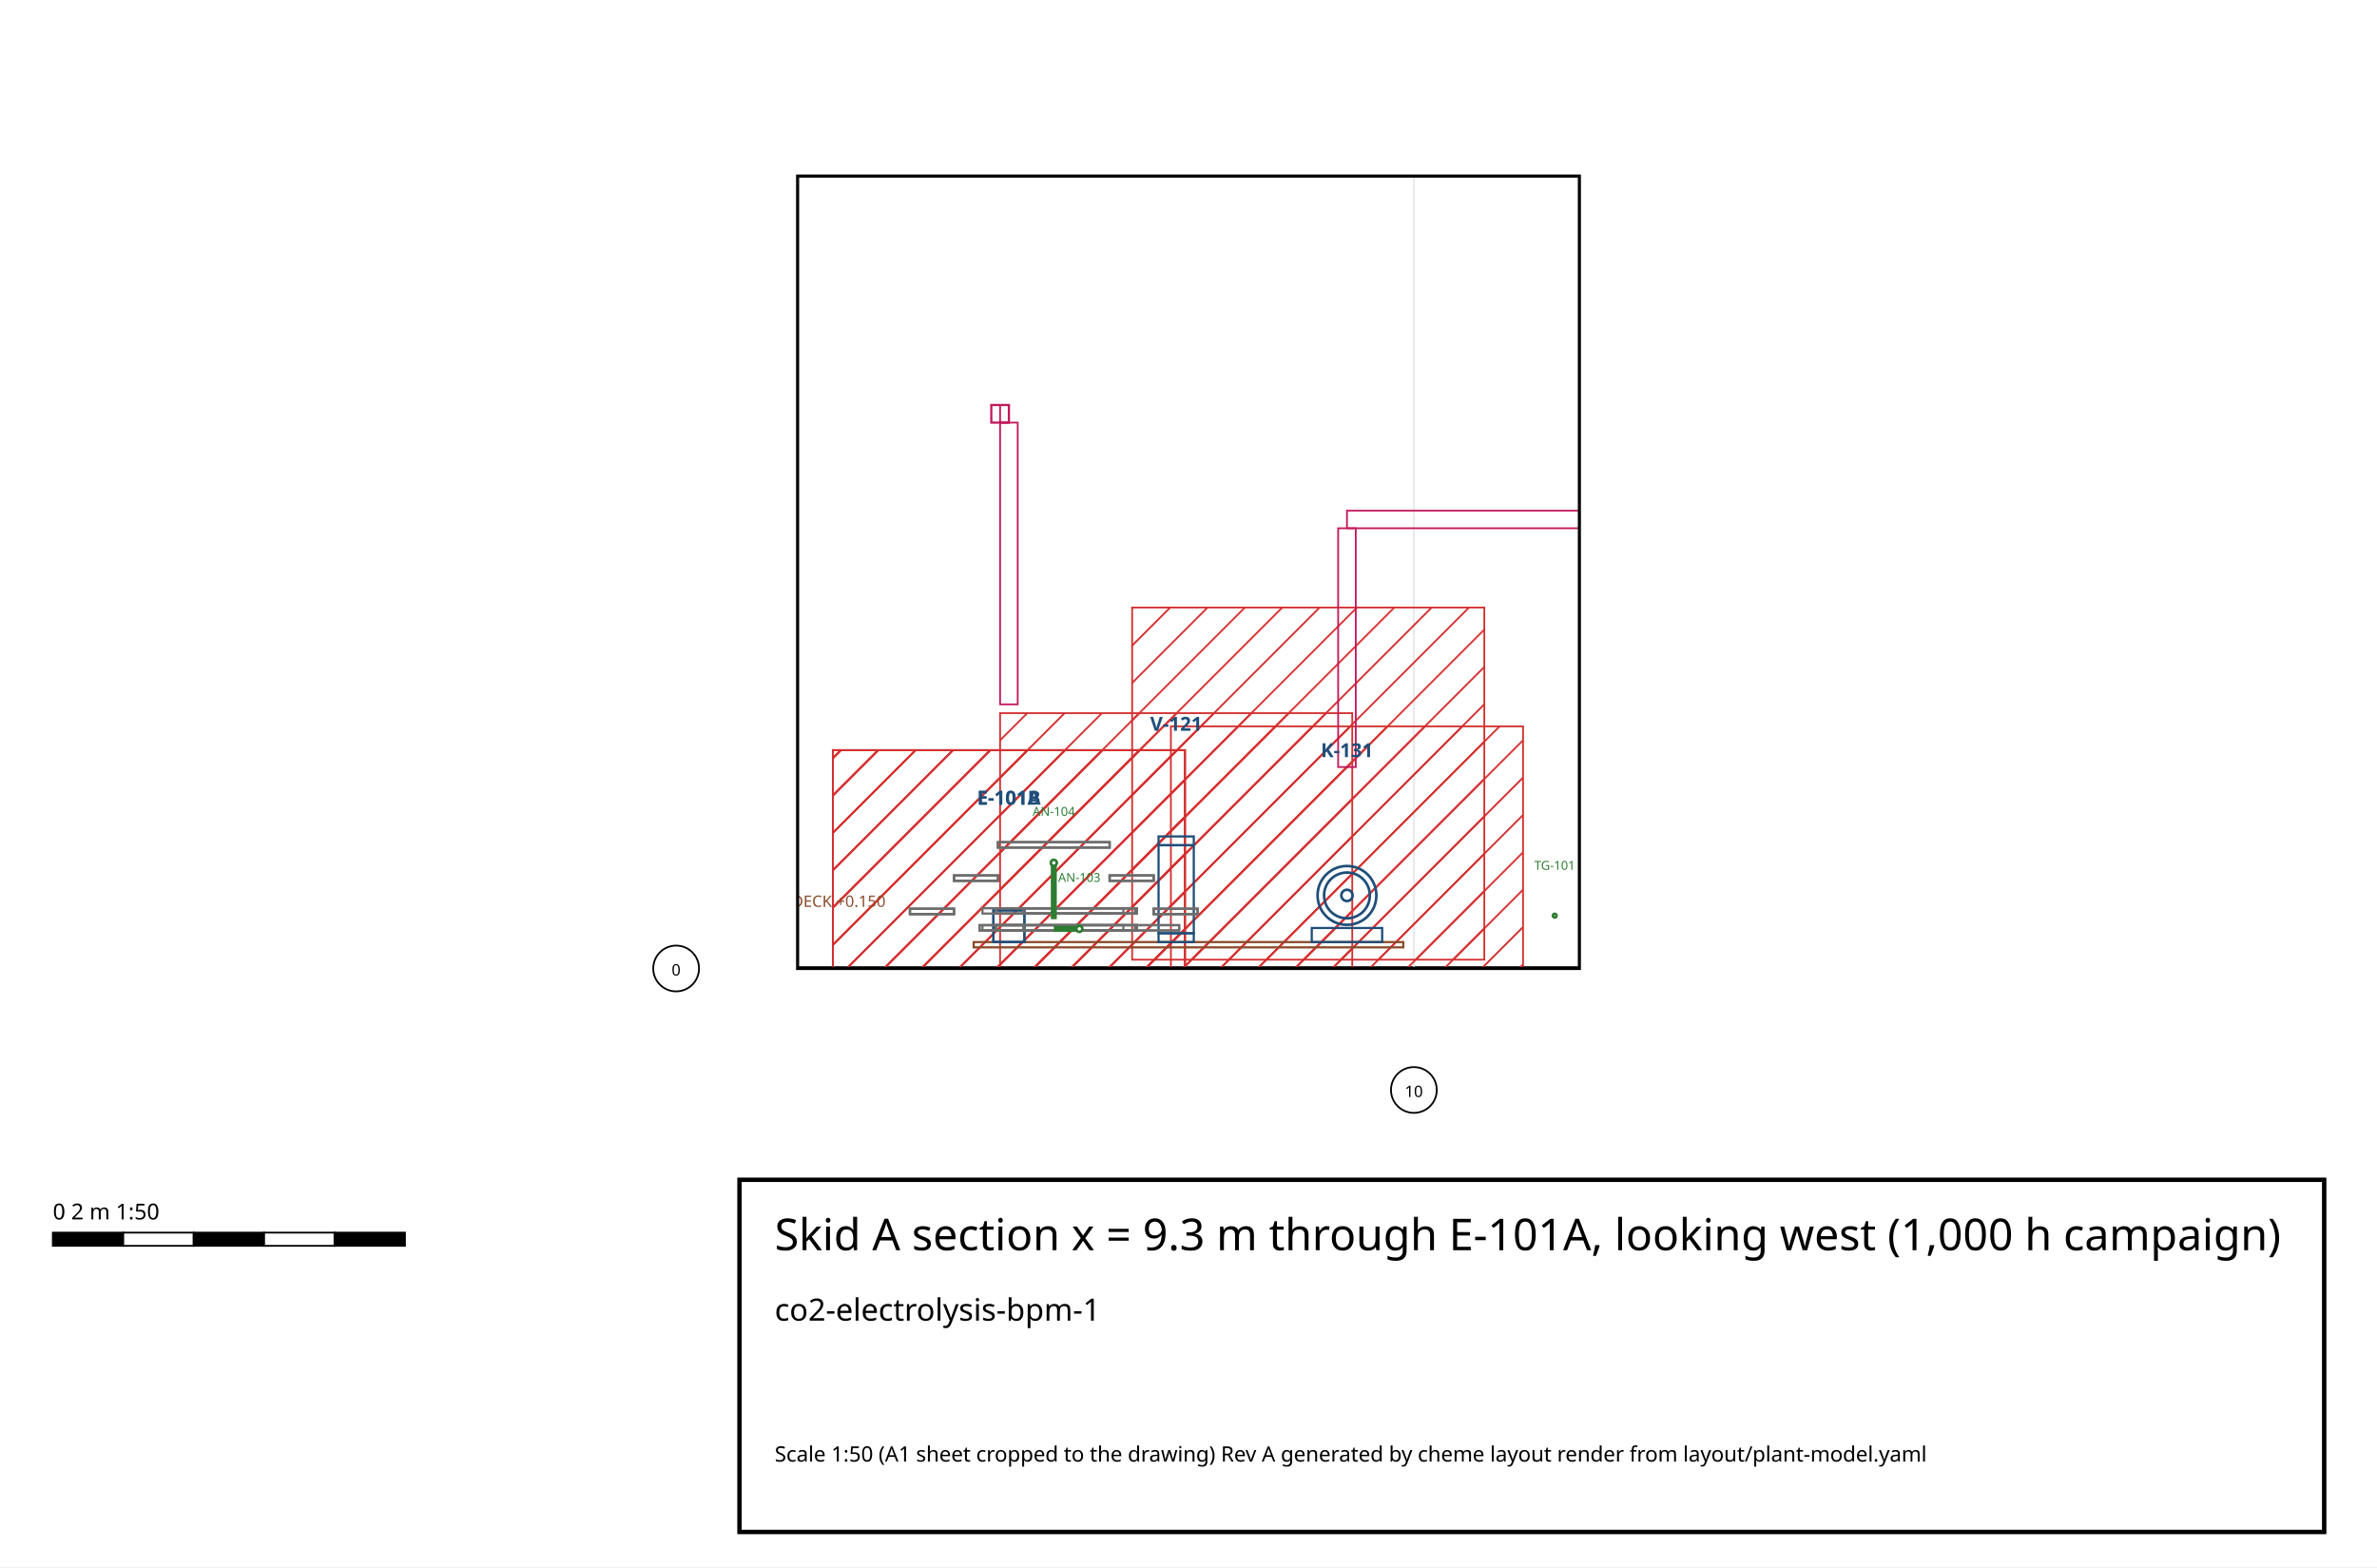
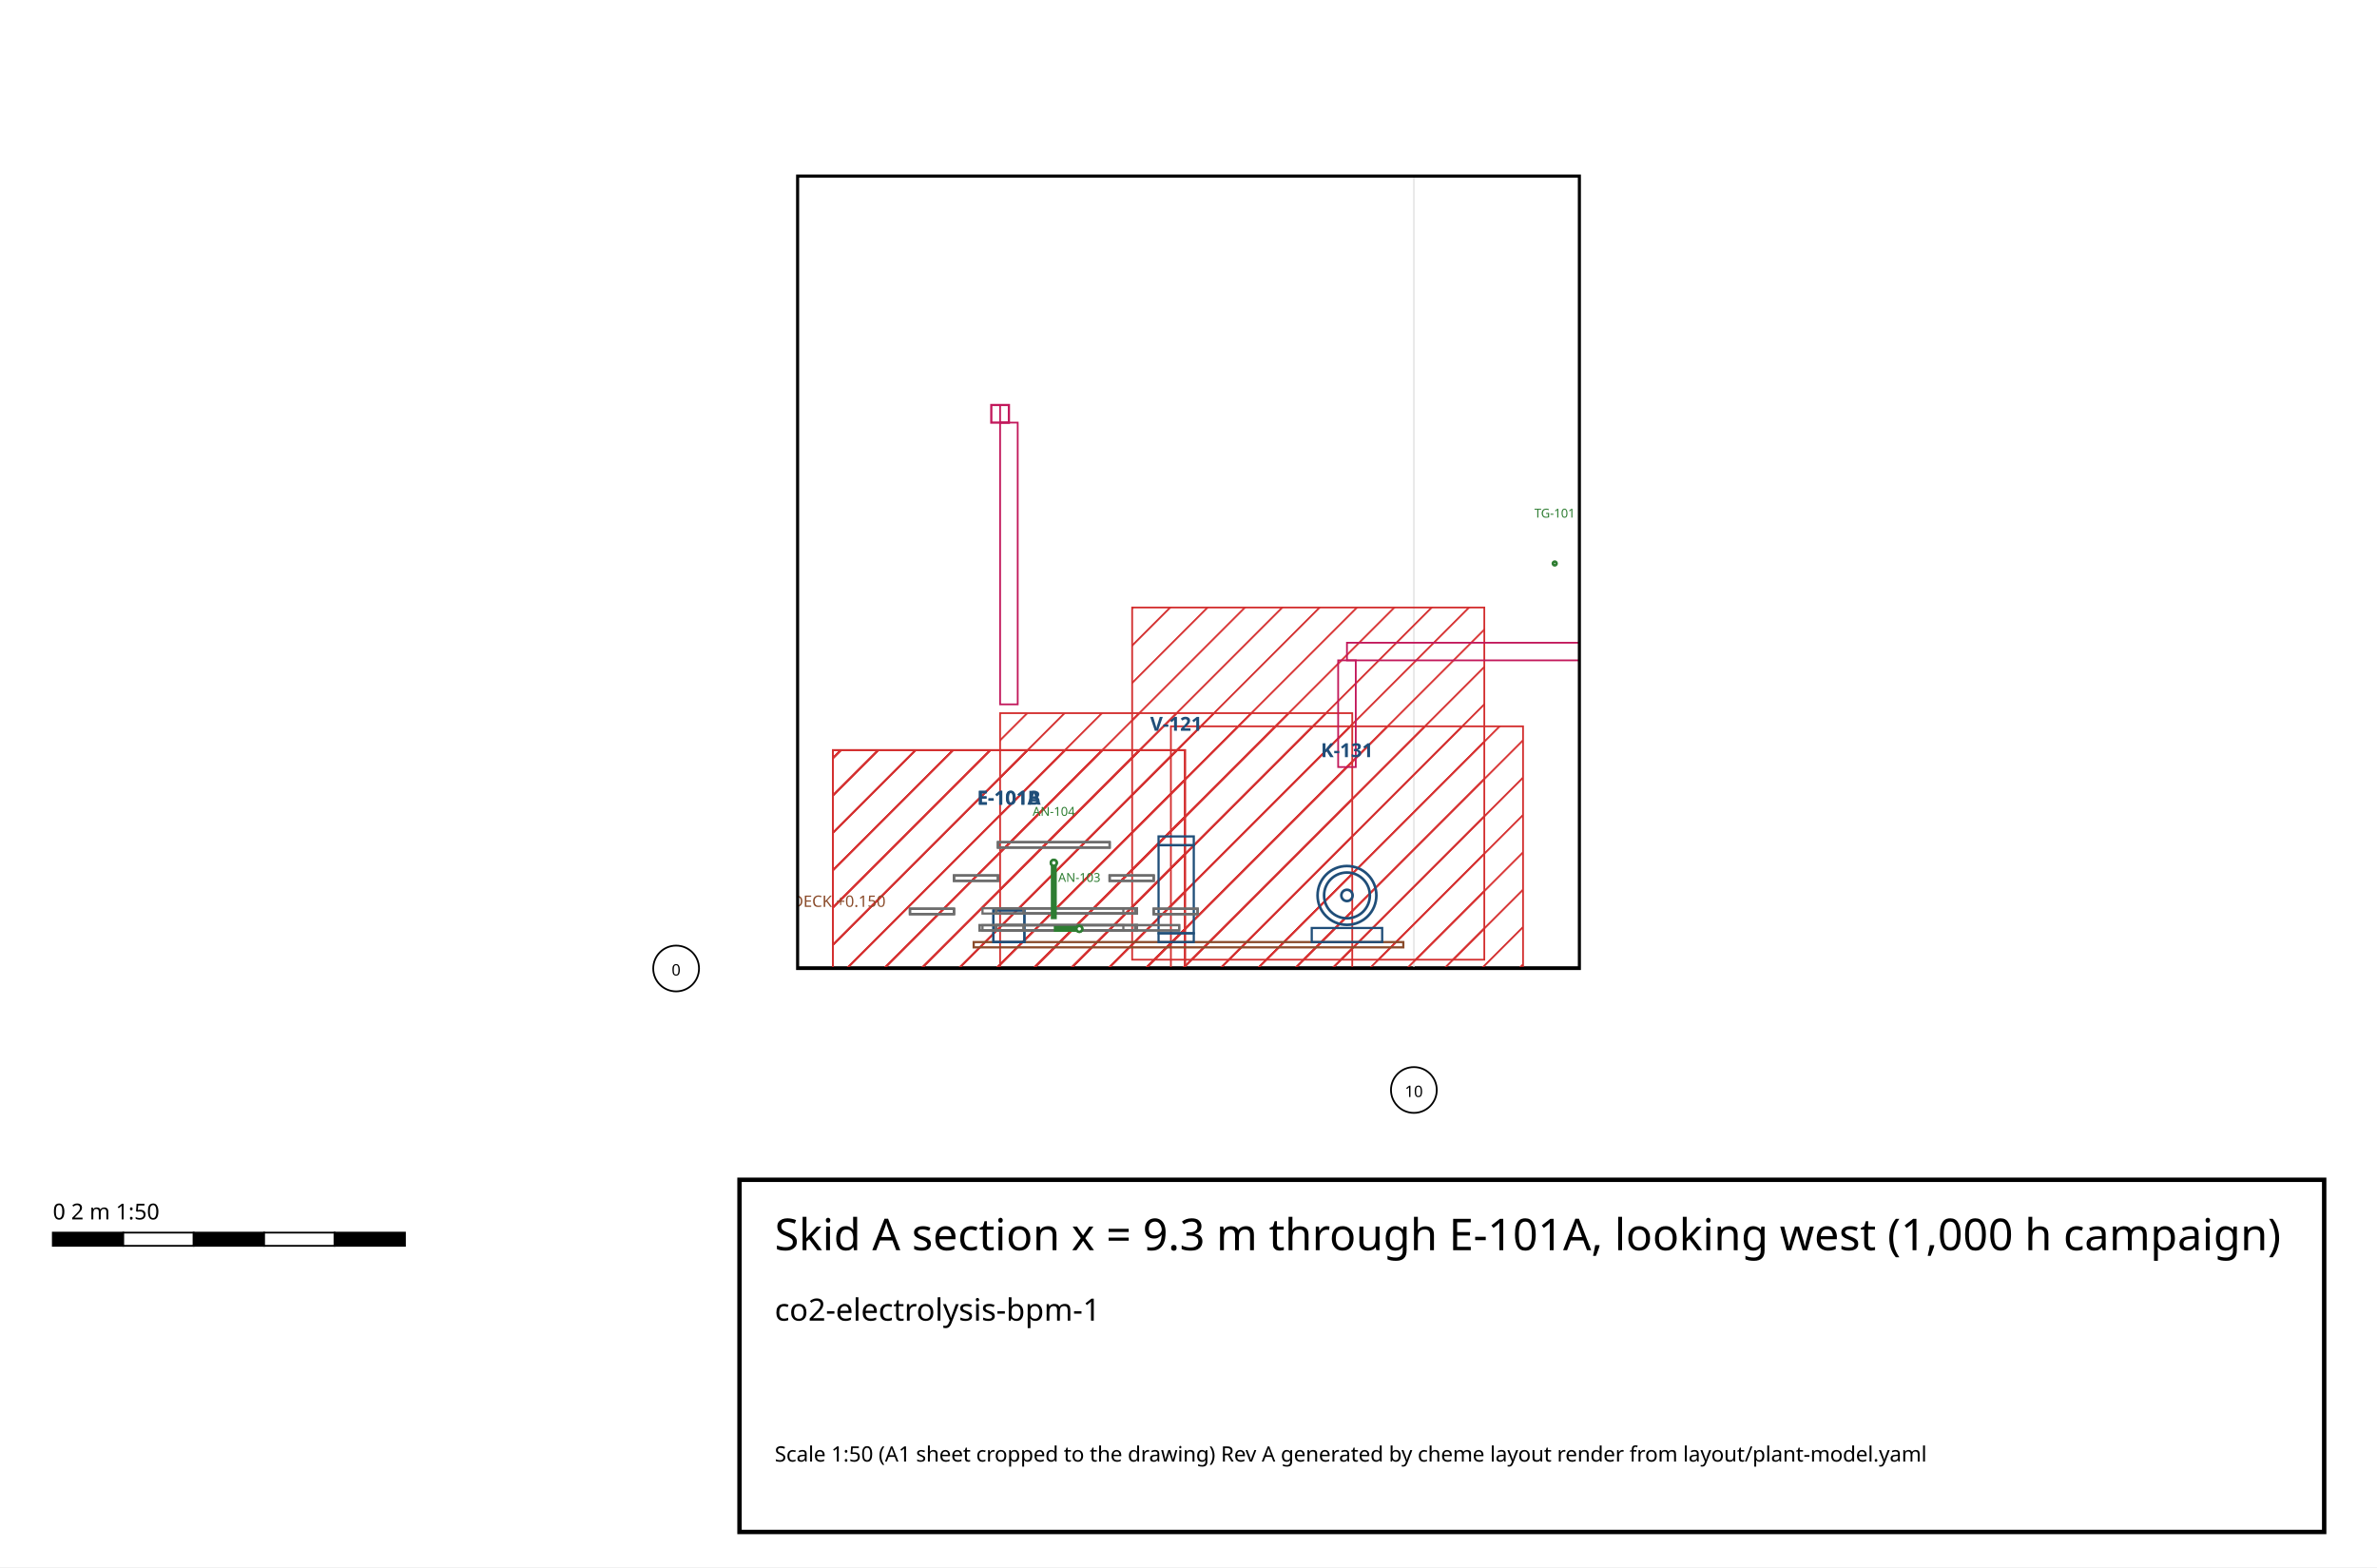
<svg xmlns="http://www.w3.org/2000/svg" width="270.00" height="178.00" viewBox="285.50 217.00 270.00 178.00">
  <defs>
    <pattern id="hatch-hazardous" width="3" height="3" patternUnits="userSpaceOnUse" patternTransform="rotate(45)">
      <line x1="0" y1="0" x2="0" y2="3" stroke="#d32f2f" stroke-width="0.4" />
    </pattern>
    <pattern id="hatch-oxygen_enriched" width="3" height="3" patternUnits="userSpaceOnUse" patternTransform="rotate(45)">
      <line x1="0" y1="0" x2="0" y2="3" stroke="#1976d2" stroke-width="0.4" />
    </pattern>
    <pattern id="hatch-oxygen_deficient" width="3" height="3" patternUnits="userSpaceOnUse" patternTransform="rotate(45)">
      <line x1="0" y1="0" x2="0" y2="3" stroke="#7b1fa2" stroke-width="0.4" />
    </pattern>
    <pattern id="hatch-keep_clear" width="3" height="3" patternUnits="userSpaceOnUse" patternTransform="rotate(45)">
      <line x1="0" y1="0" x2="0" y2="3" stroke="#ef6c00" stroke-width="0.4" />
    </pattern>
    <pattern id="hatch-laydown" width="3" height="3" patternUnits="userSpaceOnUse" patternTransform="rotate(45)">
      <line x1="0" y1="0" x2="0" y2="3" stroke="#8d6e63" stroke-width="0.4" />
    </pattern>
    <pattern id="hatch-maintenance" width="3" height="3" patternUnits="userSpaceOnUse" patternTransform="rotate(45)">
      <line x1="0" y1="0" x2="0" y2="3" stroke="#f9a825" stroke-width="0.4" />
    </pattern>
    <pattern id="hatch-escape" width="3" height="3" patternUnits="userSpaceOnUse" patternTransform="rotate(45)">
      <line x1="0" y1="0" x2="0" y2="3" stroke="#2e7d32" stroke-width="0.4" />
    </pattern>
    <clipPath id="area">
      <rect x="376.10" y="237.00" width="88.80" height="90.00" />
    </clipPath>
  </defs>
  <rect x="285.50" y="217.00" width="270.00" height="178.00" fill="#ffffff" />
  <g id="drawing" clip-path="url(#area)">
    <g id="grid">
      <polyline points="376.10,327.00 464.90,327.00" fill="none" stroke="#000" stroke-width="0.50" stroke-linecap="butt" id="grade" />
      <line x1="446.10" y1="327.00" x2="446.10" y2="237.00" stroke="#e0e0e0" stroke-width="0.15" />
      <line x1="376.10" y1="327.00" x2="464.90" y2="327.00" stroke="#e0e0e0" stroke-width="0.15" />
    </g>
    <g id="areas" />
    <g id="zones">
      <polygon points="380.10,342.20 420.10,342.20 420.10,302.20 380.10,302.20" fill="url(#hatch-hazardous)" stroke="#d32f2f" stroke-width="0.2" id="zone-Z-HAZ-A-0" />
      <polygon points="380.10,342.20 420.10,342.20 420.10,302.20 380.10,302.20" fill="url(#hatch-hazardous)" stroke="#d32f2f" stroke-width="0.2" id="zone-Z-HAZ-A-1" />
      <polygon points="380.10,342.20 420.10,342.20 420.10,302.20 380.10,302.20" fill="url(#hatch-hazardous)" stroke="#d32f2f" stroke-width="0.2" id="zone-Z-HAZ-A-2" />
      <polygon points="399.10,338.00 439.10,338.00 439.10,298.00 399.10,298.00" fill="url(#hatch-hazardous)" stroke="#d32f2f" stroke-width="0.2" id="zone-Z-HAZ-A-4" />
      <polygon points="418.50,339.50 458.50,339.50 458.50,299.50 418.50,299.50" fill="url(#hatch-hazardous)" stroke="#d32f2f" stroke-width="0.2" id="zone-Z-HAZ-A-5" />
      <polygon points="414.10,326.00 454.10,326.00 454.10,286.00 414.10,286.00" fill="url(#hatch-hazardous)" stroke="#d32f2f" stroke-width="0.2" id="zone-Z-HAZ-A-6" />
      <polygon points="246.10,327.00 376.10,327.00 376.10,321.00 246.10,321.00" fill="url(#hatch-crane_pad)" stroke="#ef6c00" stroke-width="0.2" id="zone-CP-A-0" />
    </g>
    <g id="roads" />
    <g id="buildings" />
    <g id="racks" />
    <g id="structures">
      <polyline points="396.10,325.40 396.10,325.40" fill="none" stroke="#8a4b2a" stroke-width="2.80" stroke-linecap="butt" />
      <polyline points="444.90,325.40 444.90,325.40" fill="none" stroke="#8a4b2a" stroke-width="2.80" stroke-linecap="butt" />
      <polygon points="396.10,324.60 444.90,324.60 444.90,324.00 396.10,324.00" fill="none" stroke="#8a4b2a" stroke-width="0.25" />
      <polyline points="396.10,302.00 396.10,302.00" fill="none" stroke="#8a4b2a" stroke-width="1.00" stroke-linecap="butt" />
      <polyline points="444.90,302.00 444.90,302.00" fill="none" stroke="#8a4b2a" stroke-width="1.00" stroke-linecap="butt" />
    </g>
    <g id="equipment">
      <g id="equipment-E-101A">
        <polygon points="398.34,324.00 401.86,324.00 401.86,320.40 398.34,320.40" fill="none" stroke="#1f4e79" stroke-width="0.25" />
      </g>
      <g id="equipment-E-101B">
        <polygon points="398.34,324.00 401.86,324.00 401.86,320.40 398.34,320.40" fill="none" stroke="#1f4e79" stroke-width="0.25" />
      </g>
      <g id="equipment-V-121">
        <polygon points="417.10,324.00 421.10,324.00 421.10,323.00 417.10,323.00" fill="none" stroke="#1f4e79" stroke-width="0.25" />
        <polygon points="417.10,323.00 421.10,323.00 421.10,313.00 417.10,313.00" fill="none" stroke="#1f4e79" stroke-width="0.25" />
        <polygon points="417.10,313.00 421.10,313.00 421.10,312.00 417.10,312.00" fill="none" stroke="#1f4e79" stroke-width="0.25" />
      </g>
      <g id="equipment-K-131">
        <polygon points="434.50,324.00 442.50,324.00 442.50,322.40 434.50,322.40" fill="none" stroke="#1f4e79" stroke-width="0.25" />
        <circle cx="438.50" cy="318.70" r="3.34" fill="none" stroke="#1f4e79" stroke-width="0.3" />
        <circle cx="438.50" cy="318.70" r="2.60" fill="none" stroke="#1f4e79" stroke-width="0.3" />
        <circle cx="438.50" cy="318.70" r="0.64" fill="none" stroke="#1f4e79" stroke-width="0.3" />
      </g>
    </g>
    <g id="platforms">
      <polygon points="398.64,320.76 414.64,320.76 414.64,320.16 398.64,320.16" fill="none" stroke="#6d6d6d" stroke-width="0.25" />
      <polygon points="398.64,322.68 414.64,322.68 414.64,322.08 398.64,322.08" fill="none" stroke="#6d6d6d" stroke-width="0.25" />
      <polygon points="398.64,322.68 414.64,322.68 414.64,322.08 398.64,322.08" fill="none" stroke="#6d6d6d" stroke-width="0.25" />
      <polygon points="398.64,320.76 414.64,320.76 414.64,320.16 398.64,320.16" fill="none" stroke="#6d6d6d" stroke-width="0.25" />
      <polygon points="398.64,322.68 414.64,322.68 414.64,322.08 398.64,322.08" fill="none" stroke="#6d6d6d" stroke-width="0.25" />
      <polygon points="398.64,322.68 414.64,322.68 414.64,322.08 398.64,322.08" fill="none" stroke="#6d6d6d" stroke-width="0.25" />
      <polygon points="397.10,320.76 413.10,320.76 413.10,320.16 397.10,320.16" fill="none" stroke="#6d6d6d" stroke-width="0.25" />
      <polygon points="397.10,322.68 413.10,322.68 413.10,322.08 397.10,322.08" fill="none" stroke="#6d6d6d" stroke-width="0.25" />
      <polygon points="401.76,320.76 414.44,320.76 414.44,320.16 401.76,320.16" fill="none" stroke="#6d6d6d" stroke-width="0.25" />
      <polygon points="396.76,322.68 401.76,322.68 401.76,322.08 396.76,322.08" fill="none" stroke="#6d6d6d" stroke-width="0.25" />
      <polygon points="414.44,322.68 419.44,322.68 419.44,322.08 414.44,322.08" fill="none" stroke="#6d6d6d" stroke-width="0.25" />
      <polygon points="401.76,320.76 414.44,320.76 414.44,320.16 401.76,320.16" fill="none" stroke="#6d6d6d" stroke-width="0.25" />
      <polygon points="396.76,322.68 401.76,322.68 401.76,322.08 396.76,322.08" fill="none" stroke="#6d6d6d" stroke-width="0.25" />
      <polygon points="414.44,322.68 419.44,322.68 419.44,322.08 414.44,322.08" fill="none" stroke="#6d6d6d" stroke-width="0.25" />
      <polygon points="398.86,313.26 411.54,313.26 411.54,312.66 398.86,312.66" fill="none" stroke="#6d6d6d" stroke-width="0.25" />
      <polygon points="416.54,320.82 421.54,320.82 421.54,320.22 416.54,320.22" fill="none" stroke="#6d6d6d" stroke-width="0.25" />
      <polygon points="411.54,317.04 416.54,317.04 416.54,316.44 411.54,316.44" fill="none" stroke="#6d6d6d" stroke-width="0.25" />
      <polygon points="388.86,320.82 393.86,320.82 393.86,320.22 388.86,320.22" fill="none" stroke="#6d6d6d" stroke-width="0.25" />
      <polygon points="393.86,317.04 398.86,317.04 398.86,316.44 393.86,316.44" fill="none" stroke="#6d6d6d" stroke-width="0.25" />
      <polygon points="398.86,313.26 411.54,313.26 411.54,312.66 398.86,312.66" fill="none" stroke="#6d6d6d" stroke-width="0.25" />
      <polygon points="416.54,320.82 421.54,320.82 421.54,320.22 416.54,320.22" fill="none" stroke="#6d6d6d" stroke-width="0.25" />
      <polygon points="411.54,317.04 416.54,317.04 416.54,316.44 411.54,316.44" fill="none" stroke="#6d6d6d" stroke-width="0.25" />
      <polygon points="388.86,320.82 393.86,320.82 393.86,320.22 388.86,320.22" fill="none" stroke="#6d6d6d" stroke-width="0.25" />
      <polygon points="393.86,317.04 398.86,317.04 398.86,316.44 393.86,316.44" fill="none" stroke="#6d6d6d" stroke-width="0.25" />
      <polygon points="398.86,313.26 411.54,313.26 411.54,312.66 398.86,312.66" fill="none" stroke="#6d6d6d" stroke-width="0.25" />
      <polygon points="416.54,320.82 421.54,320.82 421.54,320.22 416.54,320.22" fill="none" stroke="#6d6d6d" stroke-width="0.25" />
      <polygon points="411.54,317.04 416.54,317.04 416.54,316.44 411.54,316.44" fill="none" stroke="#6d6d6d" stroke-width="0.25" />
      <polygon points="388.86,320.82 393.86,320.82 393.86,320.22 388.86,320.22" fill="none" stroke="#6d6d6d" stroke-width="0.25" />
      <polygon points="393.86,317.04 398.86,317.04 398.86,316.44 393.86,316.44" fill="none" stroke="#6d6d6d" stroke-width="0.25" />
    </g>
    <g id="pipes">
      <g id="pipe-P-01/Line_AN103A_S1" data-line="AN-103A">
        <polyline points="408.10,322.50 405.20,322.50" fill="none" stroke="#2e7d32" stroke-width="0.68" stroke-linecap="butt" />
      </g>
      <g id="pipe-P-01/Line_AN103_S1" data-line="AN-103">
        <circle cx="408.10" cy="322.50" r="0.34" fill="none" stroke="#2e7d32" stroke-width="0.25" />
      </g>
      <g id="pipe-P-01/Line_AN103_S2" data-line="AN-103">
        <circle cx="408.10" cy="322.50" r="0.34" fill="#fff" stroke="#2e7d32" stroke-width="0.3" />
      </g>
      <g id="pipe-P-01/Line_AN104A_S1" data-line="AN-104A">
        <polyline points="405.20,321.40 405.20,315.00" fill="none" stroke="#2e7d32" stroke-width="0.68" stroke-linecap="butt" />
      </g>
      <g id="pipe-P-01/Line_AN104_S3" data-line="AN-104">
        <circle cx="405.20" cy="315.00" r="0.34" fill="none" stroke="#2e7d32" stroke-width="0.25" />
      </g>
      <g id="pipe-P-01/Line_AN104_S4" data-line="AN-104">
        <circle cx="405.20" cy="315.00" r="0.34" fill="#fff" stroke="#2e7d32" stroke-width="0.3" />
      </g>
      <g id="pipe-P-01/Line_TG101_S1" data-line="TG-101">
-         <circle cx="462.10" cy="321.00" r="0.21" fill="#fff" stroke="#2e7d32" stroke-width="0.3" />
+         <circle cx="462.10" cy="281.00" r="0.21" fill="#fff" stroke="#2e7d32" stroke-width="0.3" />
      </g>
    </g>
    <g id="trays">
      <g id="tray-PT-PR-1-2" data-system="power">
        <polygon points="521.10,262.00 523.10,262.00 523.10,260.00 521.10,260.00" fill="none" stroke="#c2185b" stroke-width="0.2" />
      </g>
      <g id="tray-PT-PR-1-3" data-system="power">
        <polygon points="521.10,262.00 523.10,262.00 523.10,260.00 521.10,260.00" fill="none" stroke="#c2185b" stroke-width="0.25" />
      </g>
      <g id="tray-IT-PR-1-1" data-system="instrument">
        <polygon points="509.10,262.00 511.10,262.00 511.10,260.00 509.10,260.00" fill="none" stroke="#1565c0" stroke-width="0.25" />
      </g>
      <g id="tray-PT-M-K-131" data-system="power">
-         <polygon points="521.10,277.00 523.10,277.00 523.10,262.00 521.10,262.00" fill="none" stroke="#c2185b" stroke-width="0.2" />
-         <polygon points="438.50,277.00 522.10,277.00 522.10,275.00 438.50,275.00" fill="none" stroke="#c2185b" stroke-width="0.2" />
-         <polygon points="437.50,304.12 439.50,304.12 439.50,277.00 437.50,277.00" fill="none" stroke="#c2185b" stroke-width="0.2" />
+         <polygon points="521.10,292.00 523.10,292.00 523.10,262.00 521.10,262.00" fill="none" stroke="#c2185b" stroke-width="0.2" />
+         <polygon points="438.50,292.00 522.10,292.00 522.10,290.00 438.50,290.00" fill="none" stroke="#c2185b" stroke-width="0.2" />
+         <polygon points="437.50,304.12 439.50,304.12 439.50,292.00 437.50,292.00" fill="none" stroke="#c2185b" stroke-width="0.2" />
      </g>
      <g id="tray-PT-DC-E101A" data-system="power">
        <polygon points="398.10,265.00 400.10,265.00 400.10,263.00 398.10,263.00" fill="none" stroke="#c2185b" stroke-width="0.25" />
        <polygon points="399.10,265.00 400.10,265.00 400.10,263.00 399.10,263.00" fill="none" stroke="#c2185b" stroke-width="0.2" />
        <polygon points="399.10,297.00 401.10,297.00 401.10,265.00 399.10,265.00" fill="none" stroke="#c2185b" stroke-width="0.2" />
      </g>
    </g>
    <g id="ducts" />
    <g id="inline" />
    <g id="labels">
      <text x="516.10" y="257.00" font-size="1.8" font-family="sans-serif" text-anchor="start" fill="#7a5c3e">PR-1 +3.200</text>
      <text x="386.10" y="320.00" font-size="1.8" font-family="sans-serif" text-anchor="end" fill="#8a4b2a">DECK +0.150</text>
      <text x="400.10" y="308.40" font-size="2.2" font-family="sans-serif" text-anchor="middle" fill="#1f4e79" font-weight="bold">E-101A</text>
      <text x="400.10" y="308.40" font-size="2.2" font-family="sans-serif" text-anchor="middle" fill="#1f4e79" font-weight="bold">E-101B</text>
      <text x="419.10" y="300.00" font-size="2.2" font-family="sans-serif" text-anchor="middle" fill="#1f4e79" font-weight="bold">V-121</text>
      <text x="438.50" y="303.00" font-size="2.2" font-family="sans-serif" text-anchor="middle" fill="#1f4e79" font-weight="bold">K-131</text>
      <text x="408.10" y="317.16" font-size="1.4" font-family="sans-serif" text-anchor="middle" fill="#2e7d32">AN-103</text>
      <text x="405.20" y="309.66" font-size="1.4" font-family="sans-serif" text-anchor="middle" fill="#2e7d32">AN-104</text>
-       <text x="462.10" y="315.79" font-size="1.4" font-family="sans-serif" text-anchor="middle" fill="#2e7d32">TG-101</text>
+       <text x="462.10" y="275.79" font-size="1.4" font-family="sans-serif" text-anchor="middle" fill="#2e7d32">TG-101</text>
    </g>
  </g>
  <rect x="376.10" y="237.00" width="88.80" height="90.00" fill="none" stroke="#000" stroke-width="0.35" />
  <g class="bubble" transform="translate(0.00,9.80)">
    <circle cx="446.10" cy="331.00" r="2.6" fill="#fff" stroke="#000" stroke-width="0.2" />
    <text x="446.10" y="331.80" font-size="1.8" font-family="sans-serif" text-anchor="middle">10</text>
  </g>
  <g class="bubble" transform="translate(-9.80,0.00)">
    <circle cx="372.10" cy="327.00" r="2.6" fill="#fff" stroke="#000" stroke-width="0.2" />
    <text x="372.10" y="327.80" font-size="1.8" font-family="sans-serif" text-anchor="middle">0</text>
  </g>
  <g id="scale-bar" transform="translate(276.50,-183.00)">
    <rect x="15.00" y="540.00" width="8.00" height="1.5" fill="#000" stroke="#000" stroke-width="0.2" />
    <rect x="23.00" y="540.00" width="8.00" height="1.5" fill="#fff" stroke="#000" stroke-width="0.2" />
    <rect x="31.00" y="540.00" width="8.00" height="1.5" fill="#000" stroke="#000" stroke-width="0.2" />
    <rect x="39.00" y="540.00" width="8.00" height="1.5" fill="#fff" stroke="#000" stroke-width="0.2" />
    <rect x="47.00" y="540.00" width="8.00" height="1.5" fill="#000" stroke="#000" stroke-width="0.2" />
    <text x="15.00" y="538.50" font-size="2.5" font-family="sans-serif">0      2 m    1:50</text>
  </g>
  <g id="title-block" transform="translate(-281.50,-193.00)">
    <rect x="651.0" y="544.0" width="180" height="40.0" fill="#fff" stroke="#000" stroke-width="0.5" />
    <text x="655.0" y="552.0" font-size="5" font-family="sans-serif">Skid A section x = 9.3 m through E-101A, looking west (1,000 h campaign)</text>
    <text x="655.0" y="560.0" font-size="3.5" font-family="sans-serif">co2-electrolysis-bpm-1</text>
    <text x="655.0" y="568.0" font-size="2.8" font-family="sans-serif" />
    <text x="655.0" y="576.0" font-size="2.4" font-family="sans-serif">Scale 1:50 (A1 sheet cropped to the drawing)   Rev A   generated by cheme layout render from layout/plant-model.yaml</text>
  </g>
</svg>
